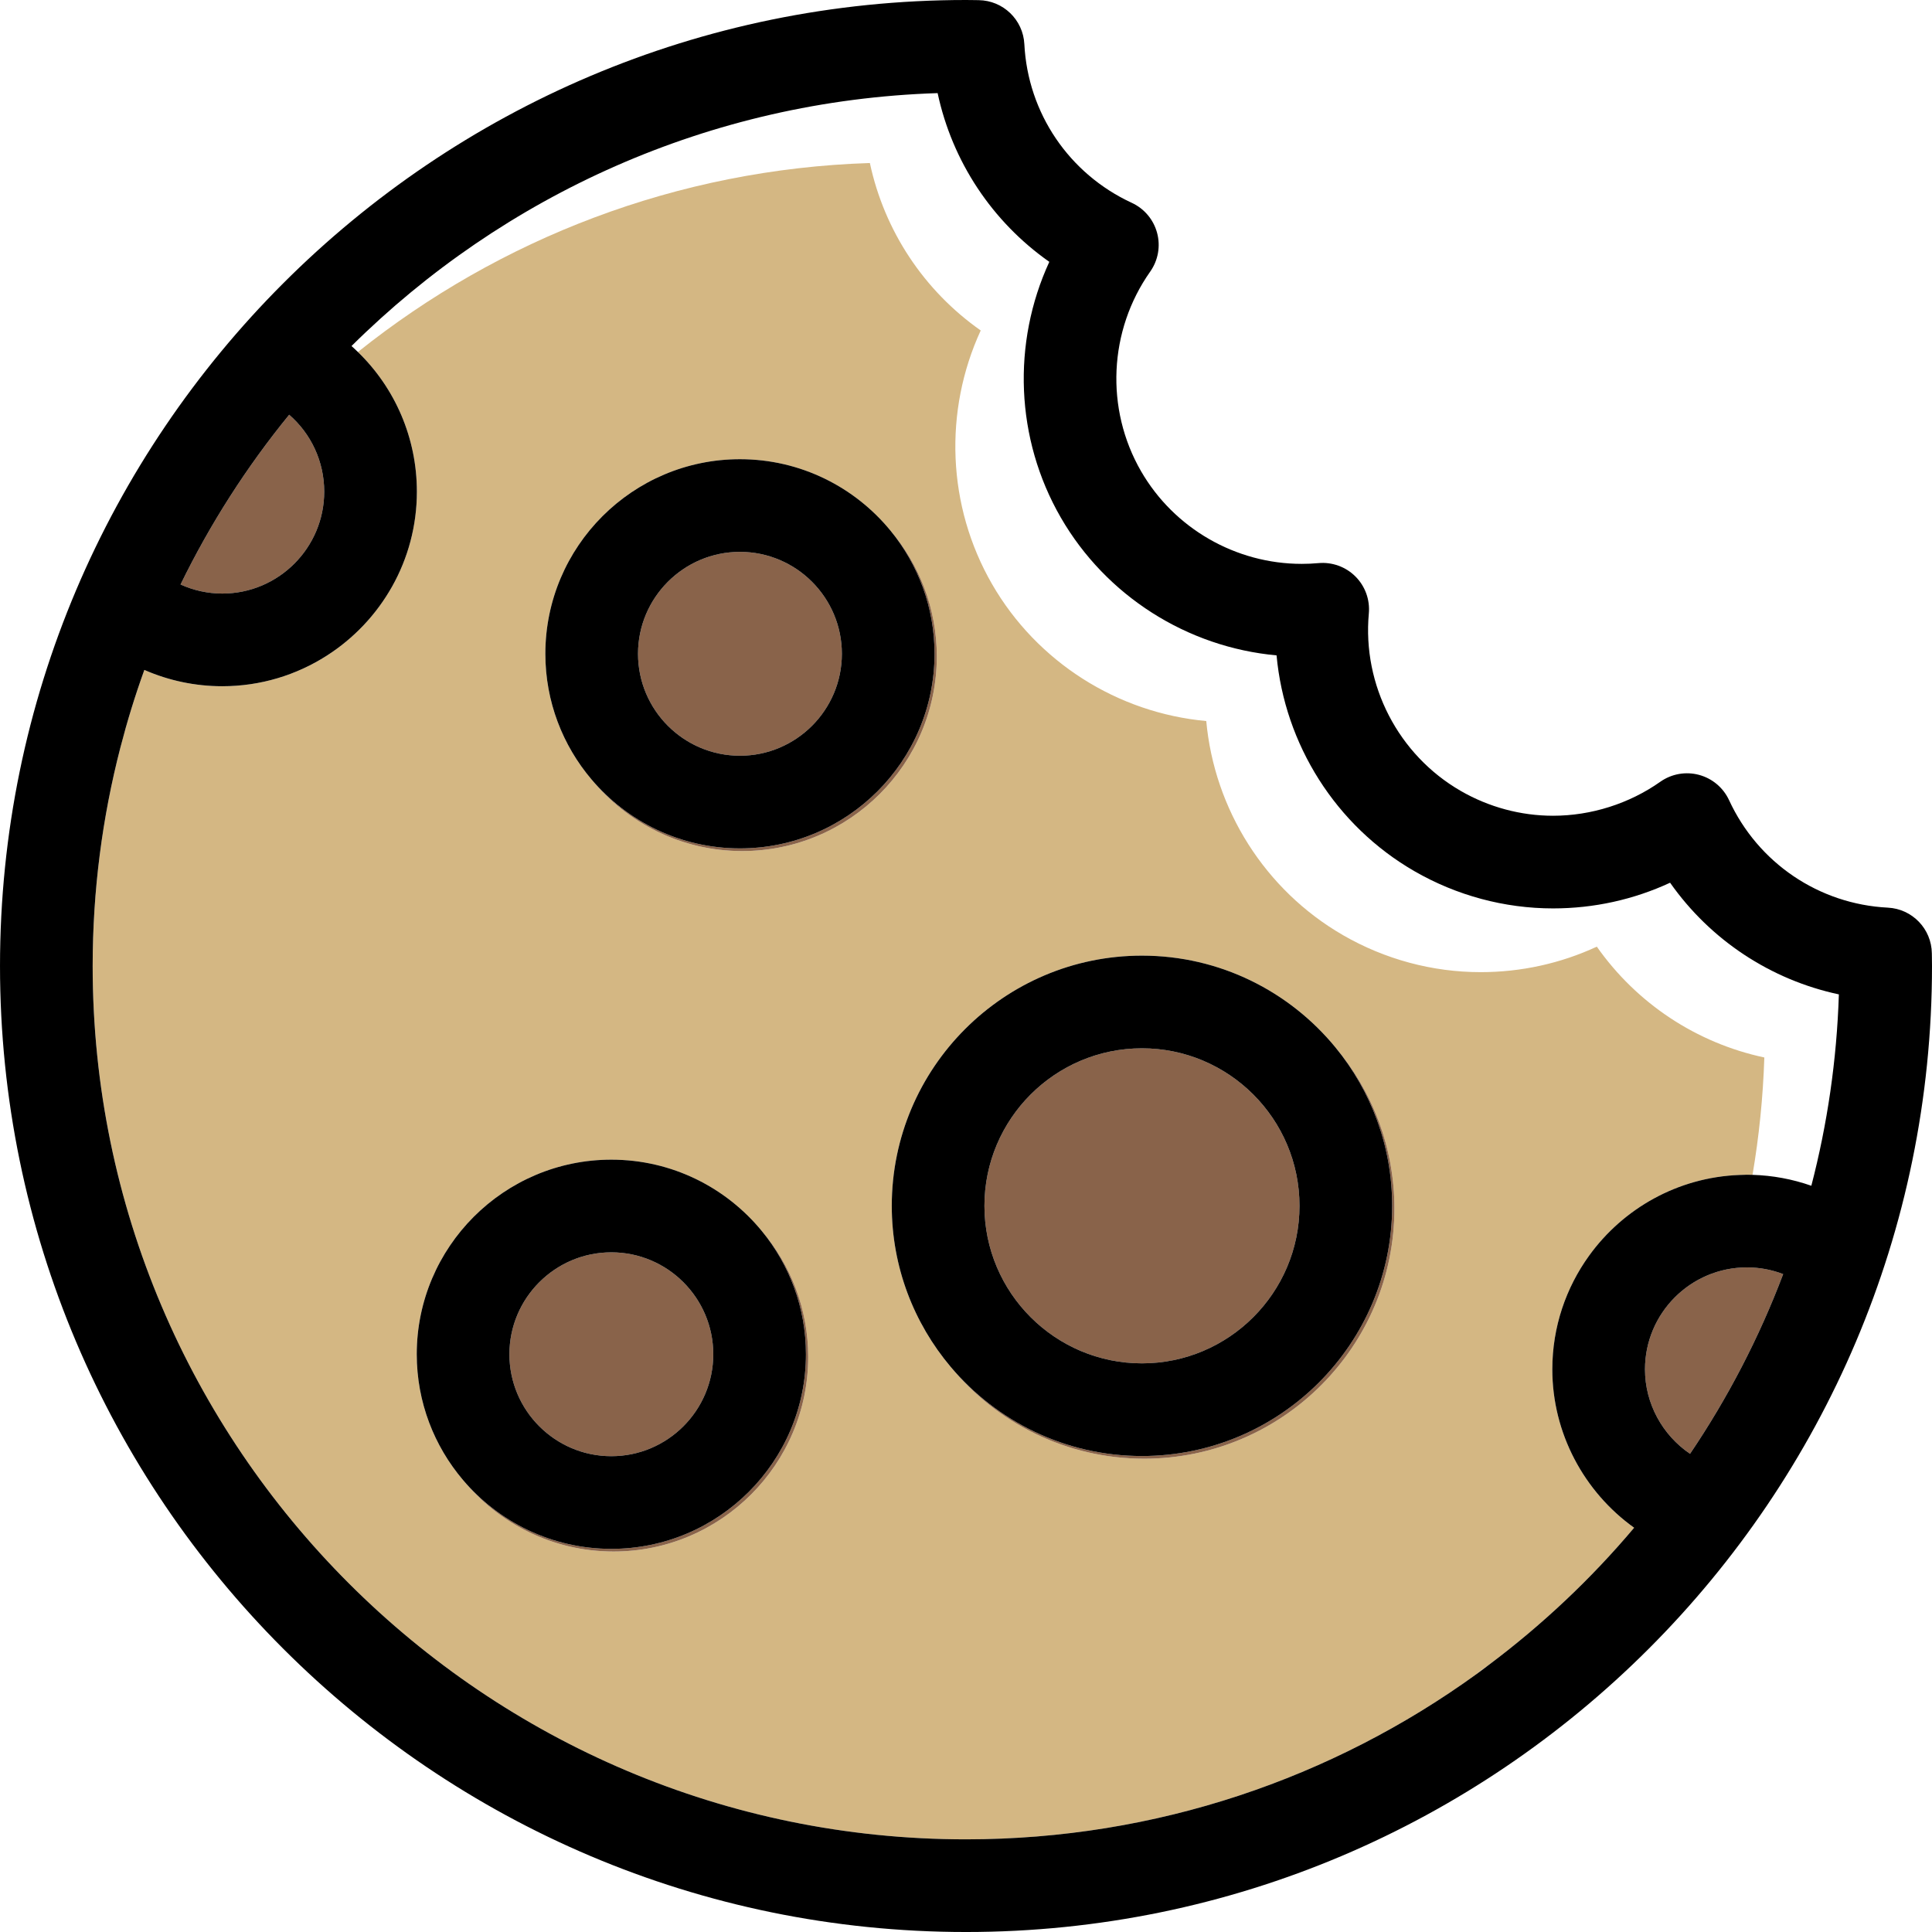
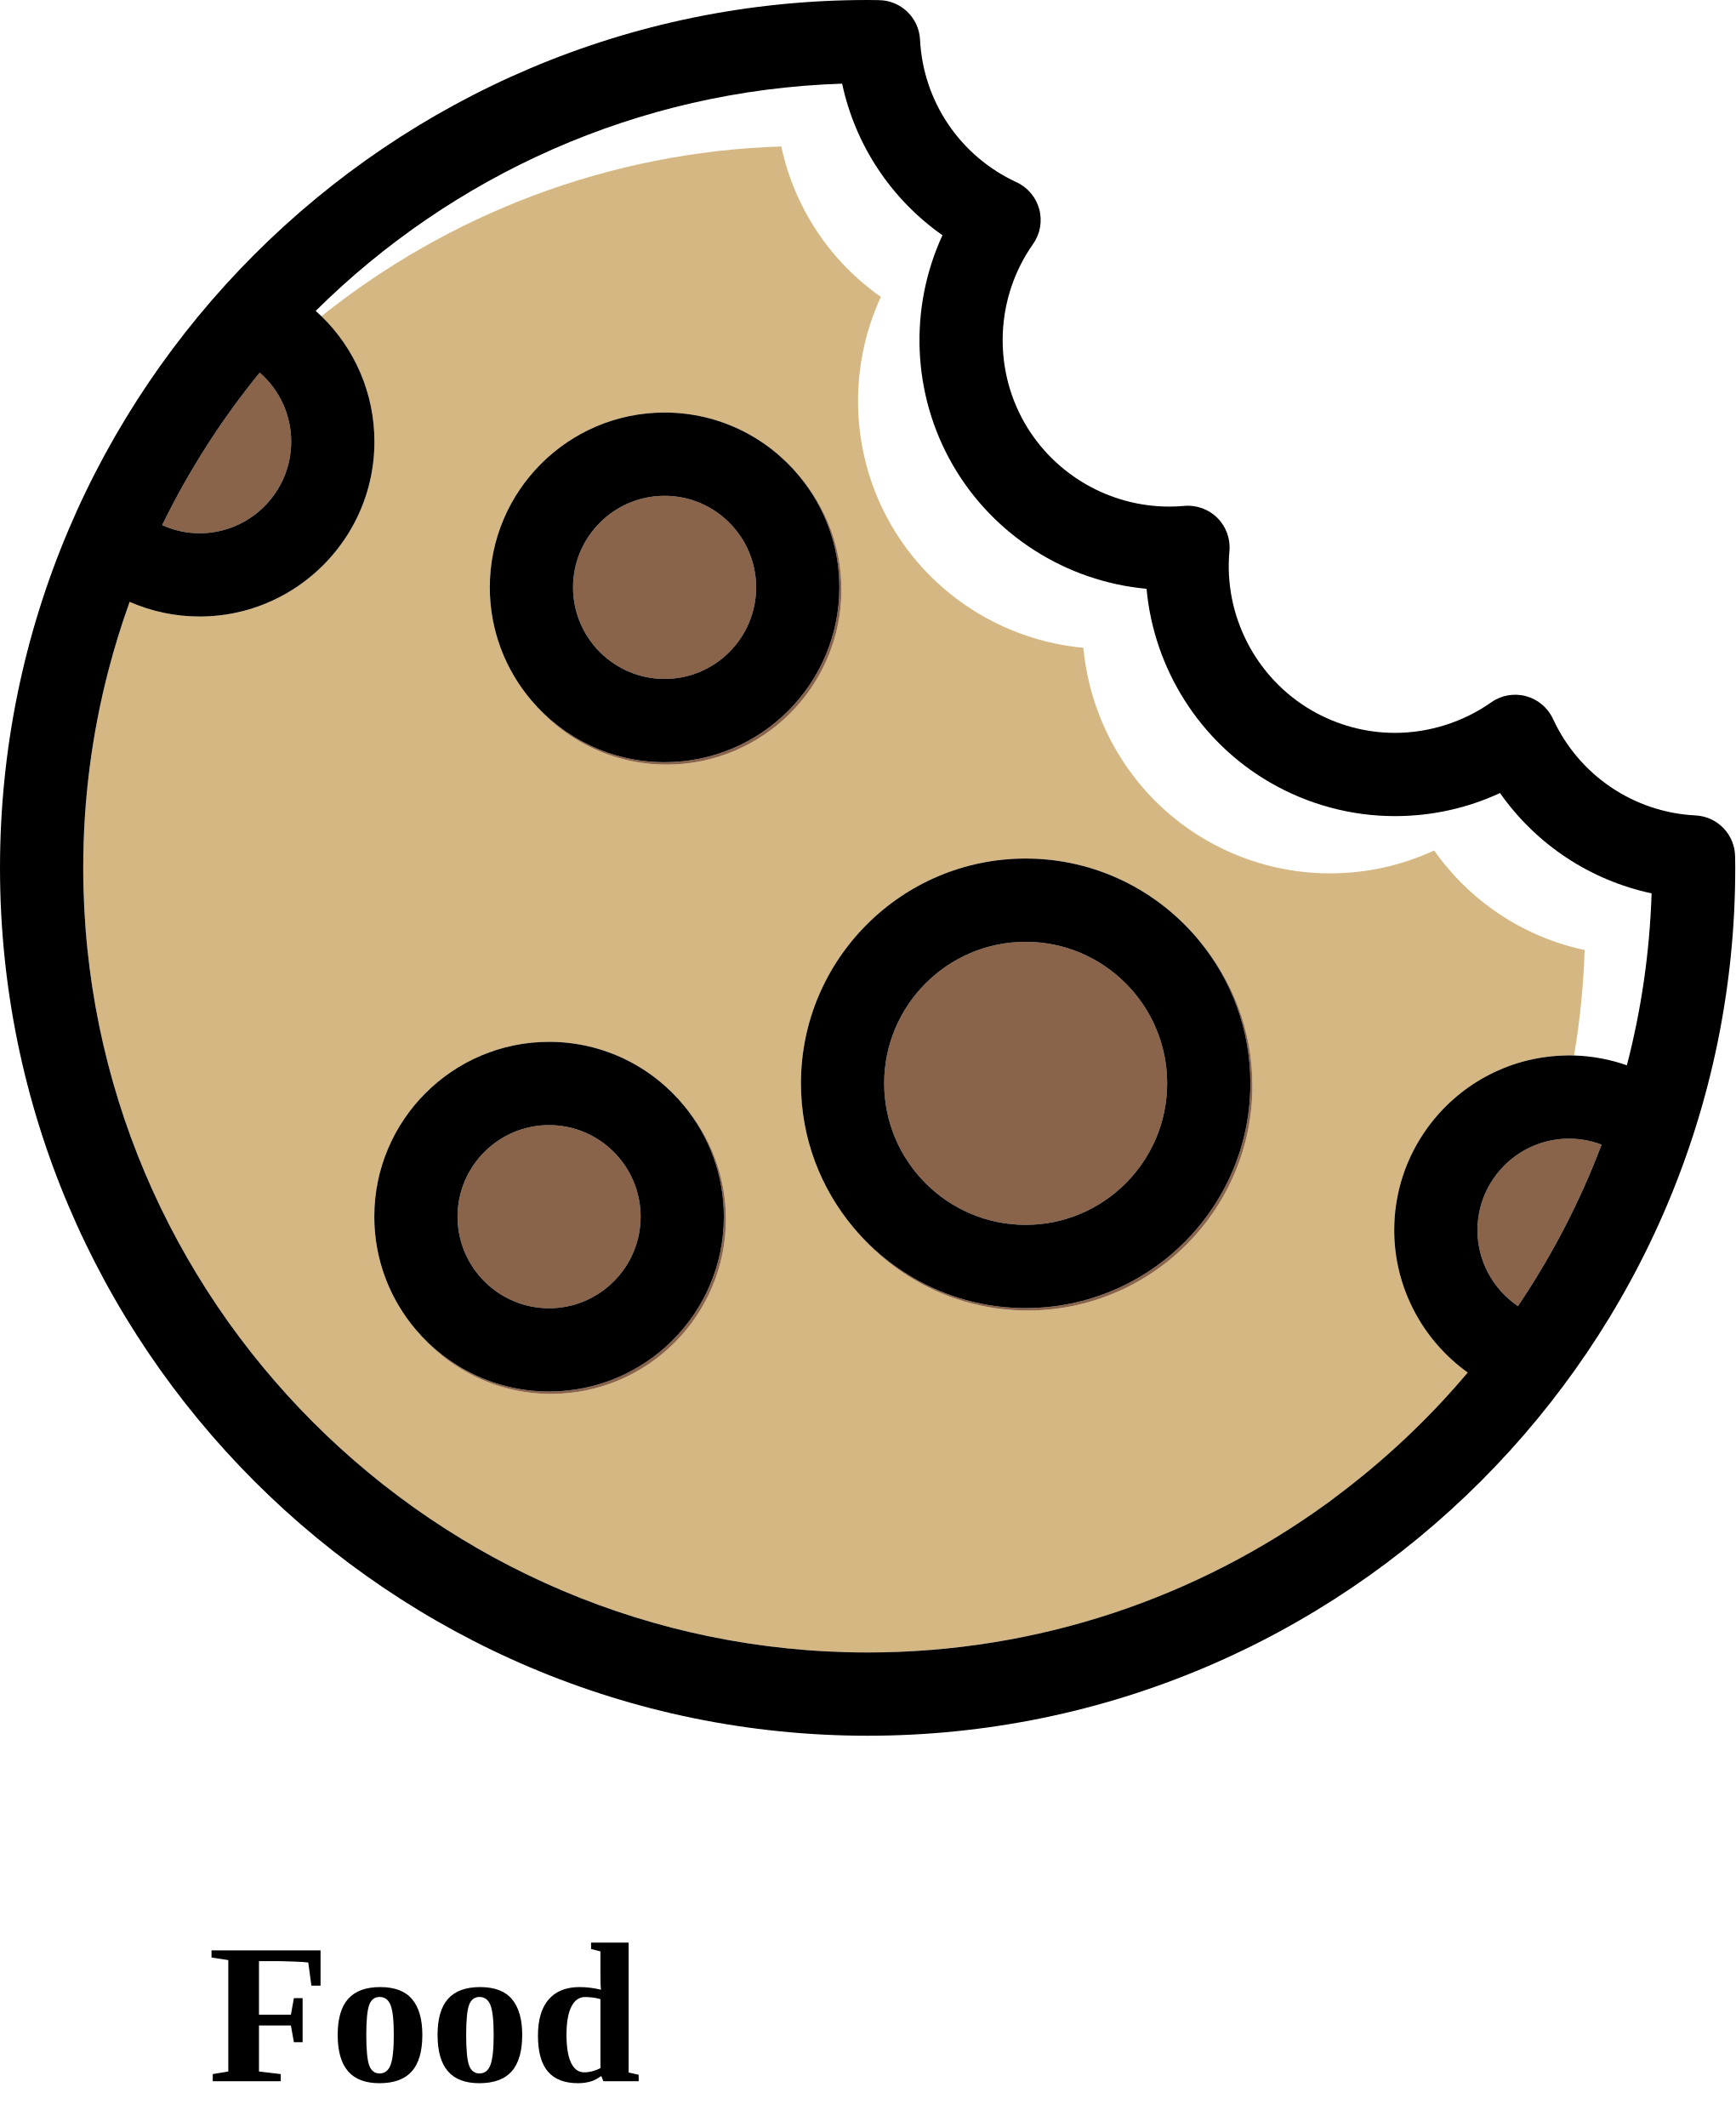
- <svg xmlns="http://www.w3.org/2000/svg" version="1.1" id="Capa_1" x="0px" y="0px" viewBox="0 0 416.991 416.991" style="enable-background:new 0 0 416.991 416.991;" xml:space="preserve" width="150px">
+ <svg xmlns="http://www.w3.org/2000/svg" version="1.1" id="Capa_1" x="0px" y="0px" viewBox="0 0 416.991 510.991" style="enable-background:new 0 0 416.991 416.991;" xml:space="preserve" width="150px">
  <g>
+     <text font-size="4em" dx="50px" dy="500px" font-weight="bold">Food</text>
    <g>
      <path style="fill:#D4B783;" d="M344.649,204.32c-7.807,3.62-16.314,5.501-25.067,5.503c-10.392,0.001-20.665-2.759-29.711-7.982    c-16.886-9.749-27.772-27.175-29.52-46.218c-19.143-1.749-36.518-12.726-46.216-29.523c-9.747-16.882-10.465-37.41-2.462-54.773    c-12.251-8.607-20.792-21.491-23.926-36.143c-41.698,1.338-79.982,16.399-110.502,40.79c7.997,7.752,12.731,18.522,12.731,30.139    c0,14.868-7.772,27.946-19.461,35.412c-6.518,4.163-14.248,6.588-22.539,6.588c-5.841,0-11.538-1.211-16.78-3.498    c-0.026,0.027-0.052,0.053-0.078,0.08c-1.962,5.439-3.673,10.997-5.136,16.655C22.086,176.423,20,192.219,20,208.496    c0,103.937,84.559,188.496,188.495,188.496c41.112,0,79.18-13.243,110.192-35.67c0.654-0.587,1.493-1.204,2.467-1.842    c11.615-8.688,22.217-18.658,31.549-29.74c-10.812-7.738-17.66-20.402-17.66-34.193c0-9.15,2.95-17.619,7.937-24.526    c7.339-10.164,19.105-16.916,32.449-17.425c0.523-0.029,1.057-0.049,1.615-0.049c0.404,0,0.807,0.014,1.21,0.026    c1.405-8.275,2.272-16.73,2.548-25.333C366.147,225.109,353.26,216.57,344.649,204.32z M132.435,334.871    c-13.093,0-24.803-6.025-32.512-15.445c-6.215-7.325-9.976-16.795-9.976-27.131c0-23.159,18.841-42,42-42    c13.093,0,24.804,6.025,32.512,15.445c6.215,7.325,9.976,16.795,9.976,27.131C174.435,316.03,155.595,334.871,132.435,334.871z     M160.194,183.688c-13.093,0-24.803-6.025-32.512-15.445c-6.215-7.325-9.976-16.795-9.976-27.131c0-23.159,18.841-42,42-42    c13.093,0,24.803,6.025,32.512,15.445c6.215,7.325,9.976,16.795,9.976,27.131C202.194,164.846,183.354,183.688,160.194,183.688z     M246.963,314.835c-16.814,0-31.855-7.727-41.767-19.815c-7.929-9.401-12.721-21.53-12.721-34.762c0-29.776,24.225-54,54-54    c16.814,0,31.855,7.727,41.767,19.815c7.929,9.401,12.721,21.53,12.721,34.762C300.963,290.611,276.738,314.835,246.963,314.835z" />
      <path style="fill:#89634A;" d="M159.706,163.111c12.131,0,22-9.869,22-22c0-12.131-9.869-22-22-22c-12.131,0-22,9.869-22,22    C137.706,153.242,147.576,163.111,159.706,163.111z" />
      <path style="fill:#89634A;" d="M131.948,314.295c12.131,0,22-9.869,22-22c0-12.131-9.869-22-22-22c-12.131,0-22,9.869-22,22    C109.948,304.426,119.817,314.295,131.948,314.295z" />
      <path style="fill:#89634A;" d="M69.977,106.111c0-6.503-2.838-12.494-7.563-16.596c-9.154,11.218-17.041,23.505-23.448,36.643    c2.809,1.265,5.866,1.954,9.011,1.954C60.108,128.111,69.977,118.242,69.977,106.111z" />
      <path style="fill:#89634A;" d="M355.043,295.546c0,7.423,3.79,14.218,9.724,18.234c8.124-12.02,14.894-25.024,20.101-38.79    c-2.469-0.943-5.101-1.444-7.825-1.444C364.913,273.546,355.043,283.415,355.043,295.546z" />
      <path style="fill:#89634A;" d="M246.475,294.259c18.748,0,34-15.253,34-34c0-18.748-15.252-34-34-34c-18.748,0-34,15.252-34,34    C212.475,279.006,227.727,294.259,246.475,294.259z" />
    </g>
    <g>
      <path style="fill:#89634A;" d="M192.218,114.556c5.926,7.242,9.488,16.489,9.488,26.555c0,23.159-18.841,42-42,42    c-12.822,0-24.314-5.782-32.024-14.869c7.708,9.42,19.419,15.445,32.512,15.445c23.159,0,42-18.841,42-42    C202.194,131.351,198.434,121.881,192.218,114.556z" />
      <path style="fill:#89634A;" d="M173.948,292.295c0,23.159-18.841,42-42,42c-12.822,0-24.314-5.782-32.024-14.869    c7.709,9.42,19.419,15.445,32.512,15.445c23.159,0,42-18.841,42-42c0-10.337-3.761-19.806-9.976-27.131    C170.385,272.982,173.948,282.229,173.948,292.295z" />
      <path style="fill:#89634A;" d="M300.475,260.259c0,29.776-24.225,54-54,54c-16.543,0-31.365-7.485-41.279-19.238    c9.911,12.087,24.952,19.815,41.767,19.815c29.775,0,54-24.224,54-54c0-13.232-4.792-25.361-12.721-34.762    C295.882,235.391,300.475,247.297,300.475,260.259z" />
      <path d="M159.706,183.111c23.159,0,42-18.841,42-42c0-10.066-3.562-19.313-9.488-26.555c-7.708-9.42-19.418-15.445-32.512-15.445    c-23.159,0-42,18.841-42,42c0,10.337,3.761,19.806,9.976,27.131C135.393,177.329,146.884,183.111,159.706,183.111z     M159.706,119.111c12.131,0,22,9.869,22,22c0,12.131-9.869,22-22,22c-12.131,0-22-9.869-22-22    C137.706,128.98,147.576,119.111,159.706,119.111z" />
      <path d="M131.948,334.295c23.159,0,42-18.841,42-42c0-10.066-3.562-19.313-9.488-26.555c-7.708-9.42-19.419-15.445-32.512-15.445    c-23.159,0-42,18.841-42,42c0,10.337,3.761,19.806,9.976,27.131C107.634,328.513,119.125,334.295,131.948,334.295z     M131.948,270.295c12.131,0,22,9.869,22,22c0,12.131-9.869,22-22,22c-12.131,0-22-9.869-22-22    C109.948,280.164,119.817,270.295,131.948,270.295z" />
      <path d="M416.97,206.596l-0.013-0.831c-0.064-5.279-4.222-9.598-9.494-9.864c-14.875-0.751-28.007-9.639-34.27-23.193    c-1.245-2.694-3.623-4.696-6.489-5.465c-2.867-0.769-5.927-0.224-8.353,1.487c-6.706,4.73-14.927,7.335-23.146,7.336    c-6.964,0-13.857-1.854-19.935-5.363c-13.458-7.77-21.242-22.803-19.83-38.299c0.269-2.956-0.789-5.879-2.888-7.977    c-2.1-2.1-5.033-3.154-7.977-2.889c-1.195,0.109-2.411,0.164-3.614,0.164c-14.272,0-27.562-7.662-34.683-19.996    c-7.77-13.458-6.994-30.369,1.976-43.084c1.711-2.425,2.257-5.485,1.488-8.352c-0.768-2.867-2.77-5.245-5.464-6.49    c-13.548-6.262-22.434-19.387-23.189-34.254c-0.268-5.269-4.583-9.424-9.858-9.492l-0.816-0.013C209.777,0.01,209.137,0,208.496,0    C93.531,0,0.001,93.531,0.001,208.496s93.53,208.496,208.495,208.496s208.495-93.531,208.495-208.496    C416.991,207.861,416.981,207.229,416.97,206.596z M62.414,89.515c4.725,4.102,7.563,10.093,7.563,16.596c0,12.131-9.869,22-22,22    c-3.145,0-6.202-0.689-9.011-1.954C45.373,113.02,53.26,100.733,62.414,89.515z M364.768,313.781    c-5.935-4.016-9.724-10.811-9.724-18.234c0-12.131,9.869-22,22-22c2.725,0,5.356,0.501,7.825,1.444    C379.662,288.757,372.892,301.761,364.768,313.781z M390.948,255.926c-4.067-1.428-8.354-2.227-12.695-2.354    c-0.403-0.012-0.806-0.026-1.21-0.026c-0.542,0-1.077,0.029-1.615,0.049c-13.344,0.509-25.11,7.26-32.449,17.425    c-4.987,6.906-7.937,15.376-7.937,24.526c0,13.791,6.848,26.454,17.66,34.193c-9.332,11.082-19.935,21.052-31.549,29.74    c-0.822,0.615-1.635,1.24-2.467,1.842c-31.012,22.428-69.08,35.67-110.192,35.67C104.559,396.991,20,312.433,20,208.496    c0-16.276,2.085-32.073,5.983-47.148c1.463-5.657,3.174-11.215,5.136-16.655c0.012-0.032,0.022-0.065,0.034-0.098    c0.014,0.006,0.029,0.011,0.044,0.018c5.242,2.287,10.938,3.498,16.78,3.498c8.291,0,16.021-2.425,22.539-6.588    c11.688-7.466,19.461-20.544,19.461-35.412c0-11.617-4.733-22.387-12.731-30.139c-0.451-0.437-0.906-0.869-1.377-1.286    c32.732-32.446,77.26-53.009,126.502-54.589c3.157,14.763,11.764,27.746,24.107,36.418c-8.064,17.495-7.341,38.179,2.48,55.19    c9.771,16.925,27.278,27.985,46.567,29.748c1.761,19.188,12.729,36.747,29.744,46.57c9.114,5.262,19.466,8.043,29.936,8.042    c8.82-0.001,17.392-1.897,25.258-5.544c8.676,12.343,21.661,20.947,36.427,24.102C396.436,228.84,394.398,242.665,390.948,255.926    z" />
      <path d="M246.475,314.259c29.775,0,54-24.224,54-54c0-12.961-4.593-24.868-12.233-34.185    c-9.911-12.087-24.952-19.815-41.767-19.815c-29.775,0-54,24.224-54,54c0,13.232,4.792,25.361,12.721,34.762    C215.11,306.774,229.932,314.259,246.475,314.259z M246.475,226.259c18.748,0,34,15.252,34,34c0,18.747-15.252,34-34,34    c-18.748,0-34-15.253-34-34C212.475,241.511,227.727,226.259,246.475,226.259z" />
    </g>
  </g>
  <g>
</g>
  <g>
</g>
  <g>
</g>
  <g>
</g>
  <g>
</g>
  <g>
</g>
  <g>
</g>
  <g>
</g>
  <g>
</g>
  <g>
</g>
  <g>
</g>
  <g>
</g>
  <g>
</g>
  <g>
</g>
  <g>
</g>
</svg>
